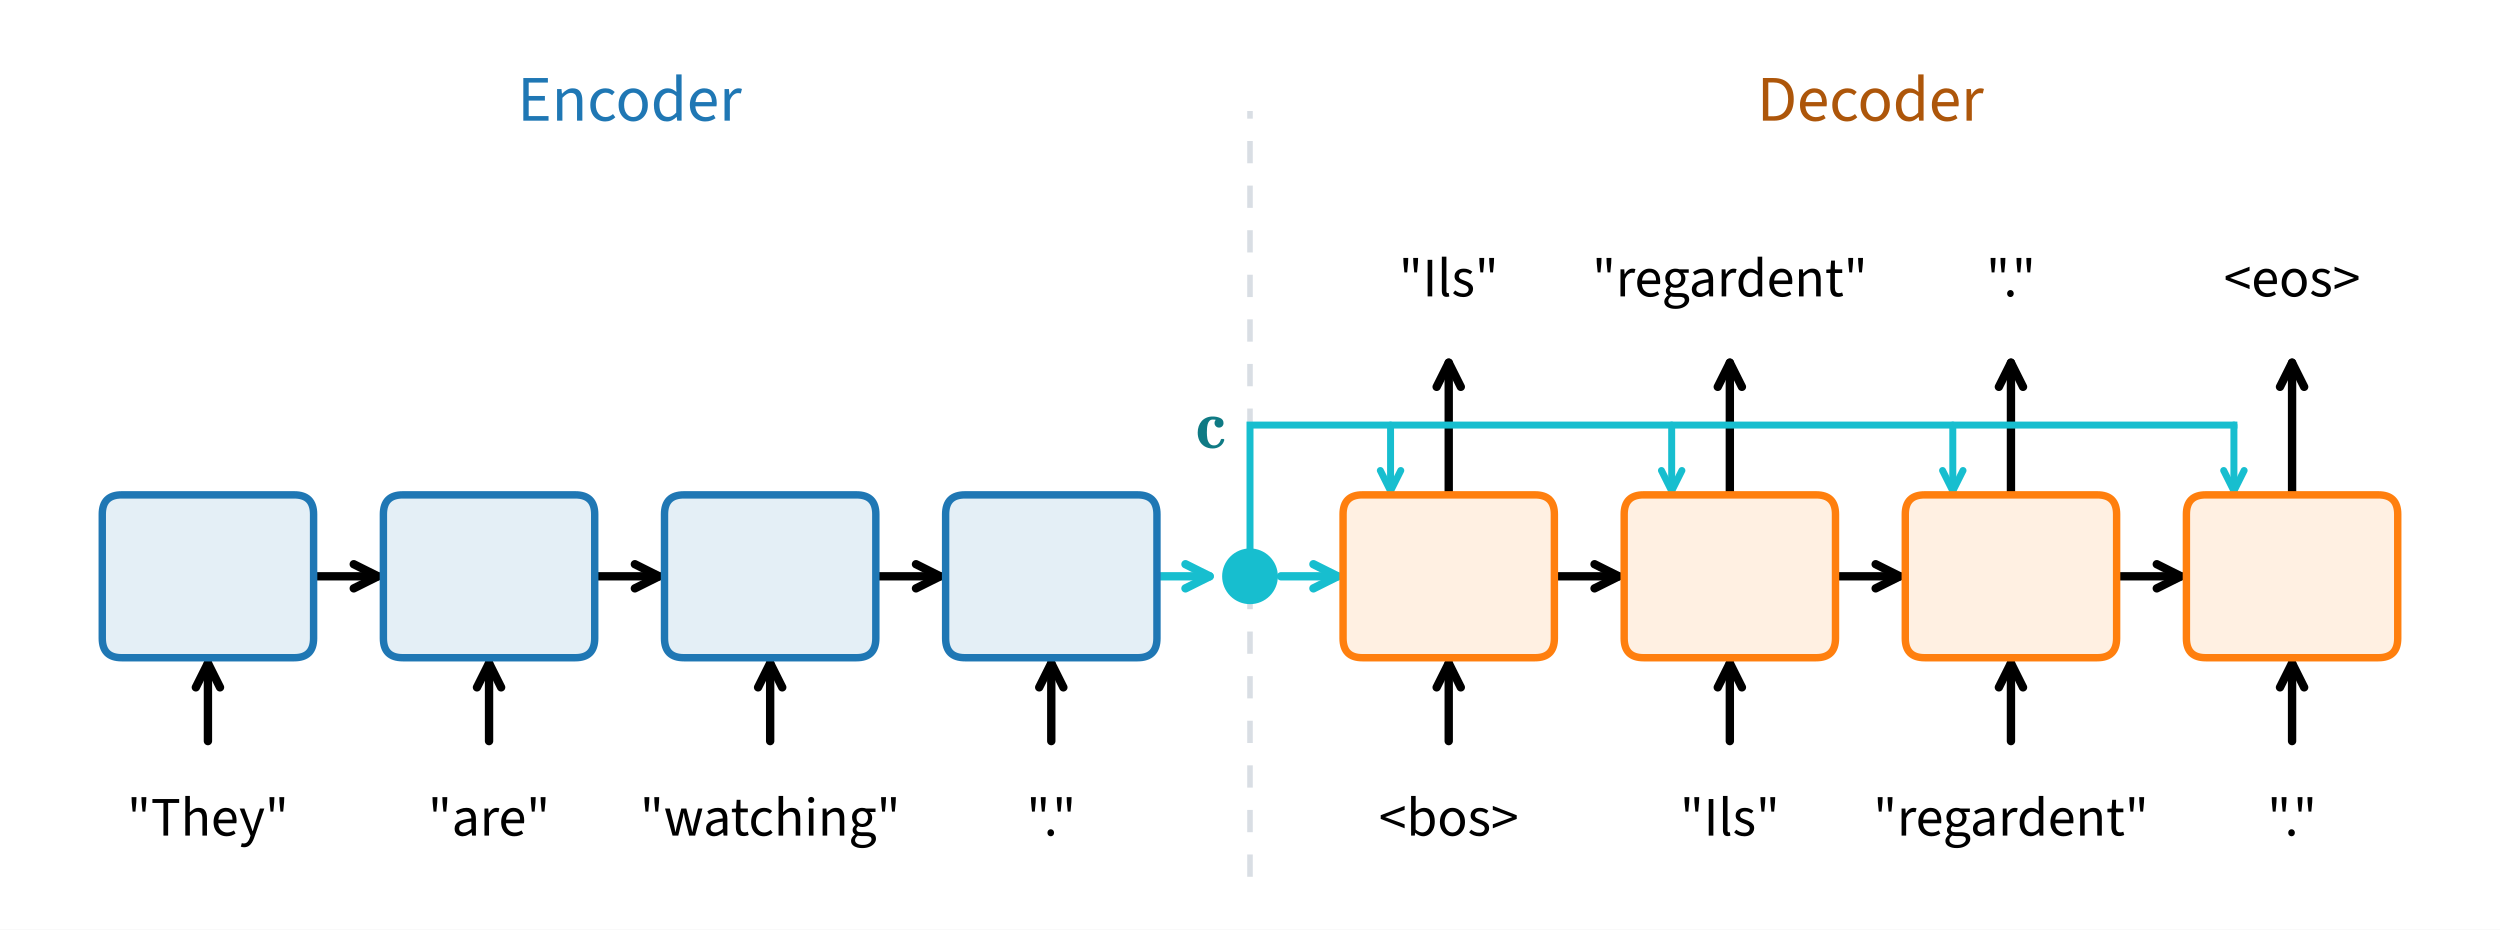
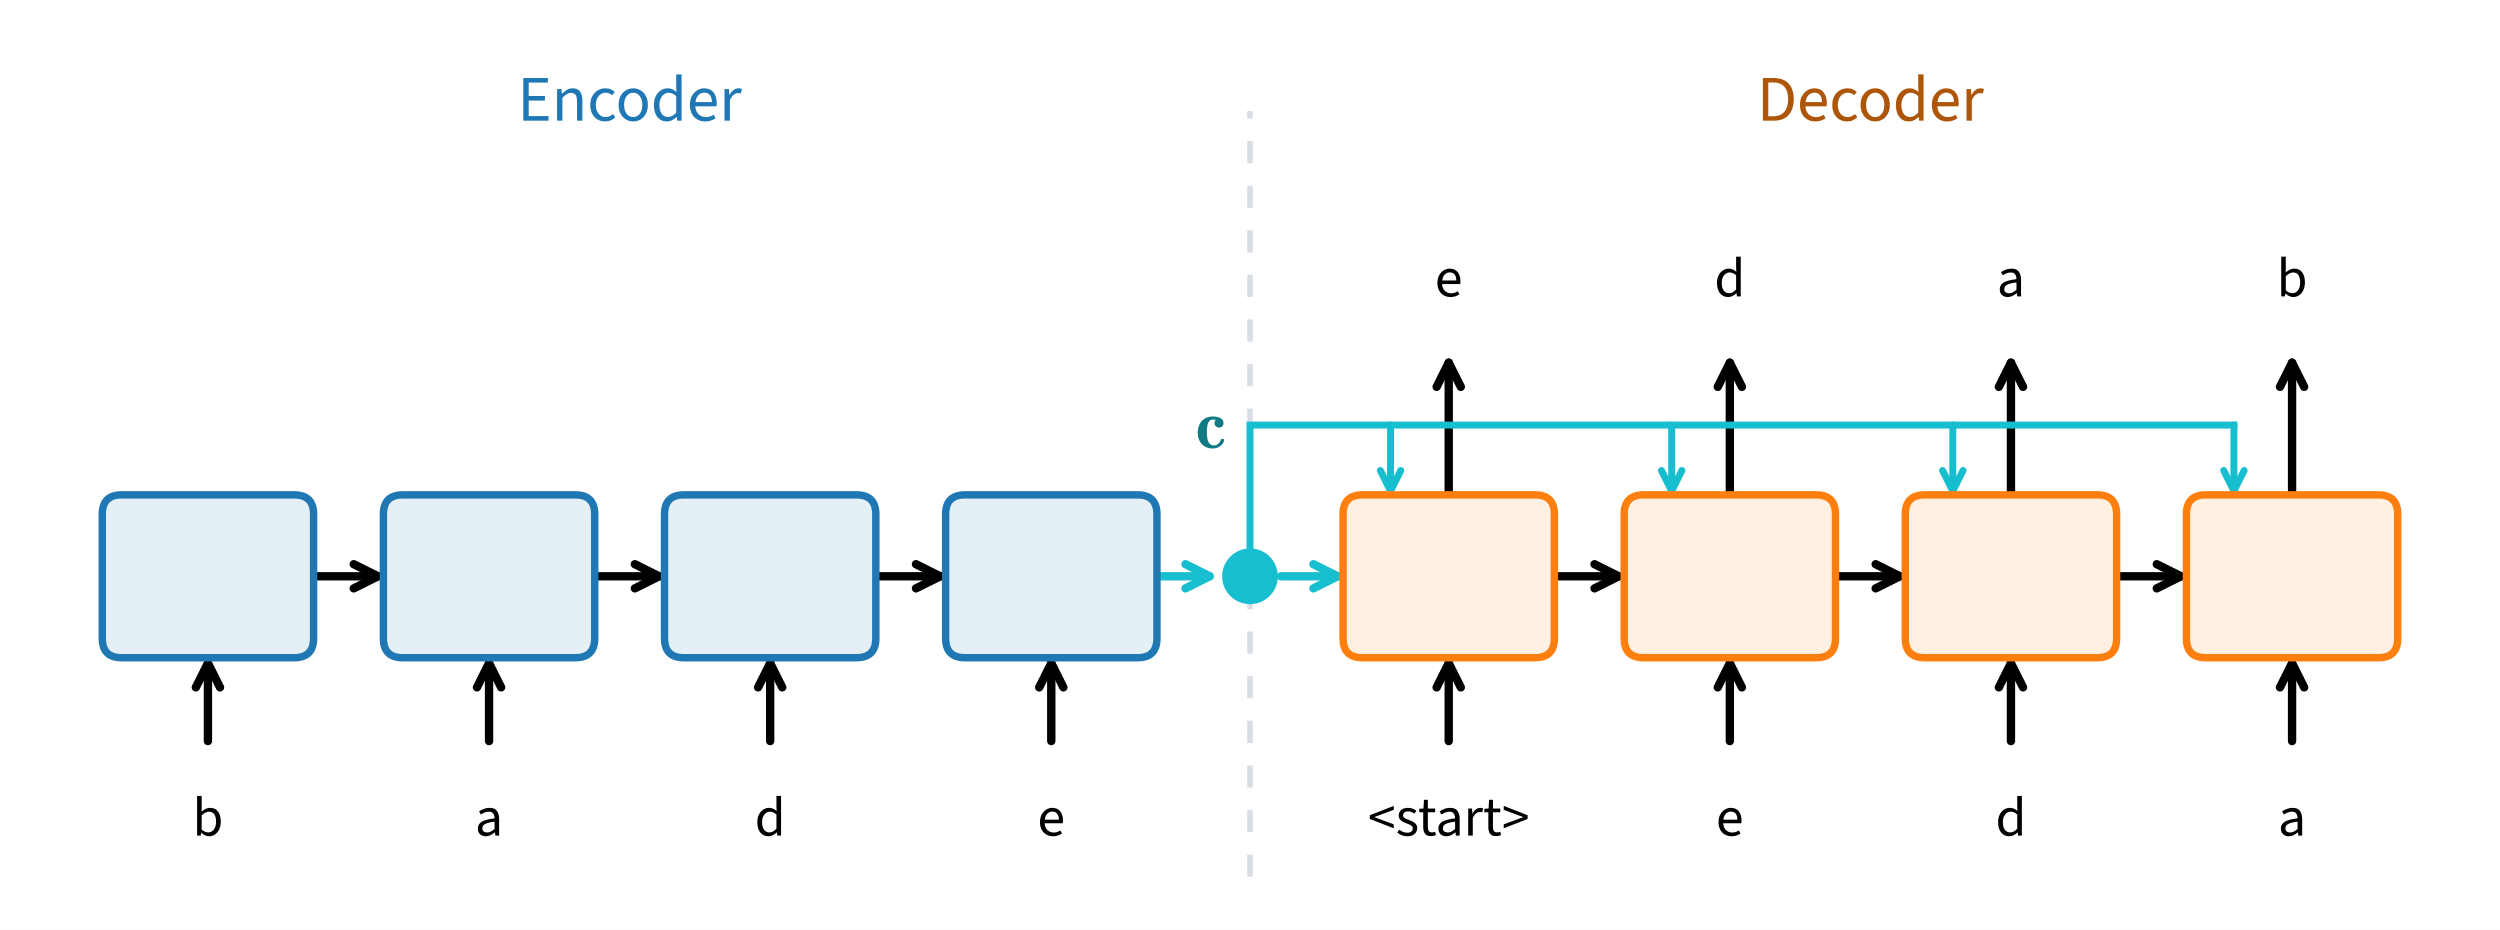
<svg xmlns="http://www.w3.org/2000/svg" xmlns:xlink="http://www.w3.org/1999/xlink" width="538.183pt" height="200.124pt" viewBox="0 0 538.183 200.124" version="1.1">
  <defs>
    <style type="text/css">*{stroke-linejoin: round; stroke-linecap: butt}</style>
  </defs>
  <g id="figure_1">
    <g id="patch_1">
      <path d="M 0 200.124  L 538.183 200.124  L 538.183 0  L 0 0  z " style="fill: #ffffff" />
    </g>
    <g id="axes_1">
      <g id="patch_2">
        <path d="M 44.762 159.535  Q 44.762 150.145 44.762 142.767  " style="fill: none; stroke: #000000; stroke-width: 1.8; stroke-linecap: round" />
        <path d="M 42.162 147.967  L 44.762 142.767  L 47.362 147.967  " style="fill: none; stroke: #000000; stroke-width: 1.8; stroke-linecap: round" />
      </g>
      <g id="patch_3">
        <path d="M 105.279 159.535  Q 105.279 150.145 105.279 142.767  " style="fill: none; stroke: #000000; stroke-width: 1.8; stroke-linecap: round" />
        <path d="M 102.679 147.967  L 105.279 142.767  L 107.879 147.967  " style="fill: none; stroke: #000000; stroke-width: 1.8; stroke-linecap: round" />
      </g>
      <g id="patch_4">
        <path d="M 66.673 124.06  Q 75.021 124.06 81.355 124.06  " style="fill: none; stroke: #000000; stroke-width: 1.8; stroke-linecap: round" />
        <path d="M 76.155 121.46  L 81.355 124.06  L 76.155 126.66  " style="fill: none; stroke: #000000; stroke-width: 1.8; stroke-linecap: round" />
      </g>
      <g id="patch_5">
        <path d="M 165.796 159.535  Q 165.796 150.145 165.796 142.767  " style="fill: none; stroke: #000000; stroke-width: 1.8; stroke-linecap: round" />
        <path d="M 163.196 147.967  L 165.796 142.767  L 168.396 147.967  " style="fill: none; stroke: #000000; stroke-width: 1.8; stroke-linecap: round" />
      </g>
      <g id="patch_6">
        <path d="M 127.19 124.06  Q 135.537 124.06 141.872 124.06  " style="fill: none; stroke: #000000; stroke-width: 1.8; stroke-linecap: round" />
        <path d="M 136.672 121.46  L 141.872 124.06  L 136.672 126.66  " style="fill: none; stroke: #000000; stroke-width: 1.8; stroke-linecap: round" />
      </g>
      <g id="patch_7">
        <path d="M 226.313 159.535  Q 226.313 150.145 226.313 142.767  " style="fill: none; stroke: #000000; stroke-width: 1.8; stroke-linecap: round" />
        <path d="M 223.713 147.967  L 226.313 142.767  L 228.913 147.967  " style="fill: none; stroke: #000000; stroke-width: 1.8; stroke-linecap: round" />
      </g>
      <g id="patch_8">
        <path d="M 187.707 124.06  Q 196.054 124.06 202.389 124.06  " style="fill: none; stroke: #000000; stroke-width: 1.8; stroke-linecap: round" />
        <path d="M 197.189 121.46  L 202.389 124.06  L 197.189 126.66  " style="fill: none; stroke: #000000; stroke-width: 1.8; stroke-linecap: round" />
      </g>
      <g id="patch_9">
        <path d="M 248.224 124.06  Q 255.319 124.06 260.402 124.06  " style="fill: none; stroke: #17becf; stroke-width: 1.8; stroke-linecap: round" />
        <path d="M 255.202 121.46  L 260.402 124.06  L 255.202 126.66  " style="fill: none; stroke: #17becf; stroke-width: 1.8; stroke-linecap: round" />
      </g>
      <g id="patch_10">
        <path d="M 299.35 91.506  Q 299.35 99.436 299.35 105.689  " style="fill: none; stroke: #17becf; stroke-width: 1.5; stroke-linecap: round" />
        <path d="M 301.55 101.289  L 299.35 105.689  L 297.15 101.289  " style="fill: none; stroke: #17becf; stroke-width: 1.5; stroke-linecap: round" />
      </g>
      <g id="patch_11">
        <path d="M 359.867 91.506  Q 359.867 99.436 359.867 105.689  " style="fill: none; stroke: #17becf; stroke-width: 1.5; stroke-linecap: round" />
        <path d="M 362.067 101.289  L 359.867 105.689  L 357.667 101.289  " style="fill: none; stroke: #17becf; stroke-width: 1.5; stroke-linecap: round" />
      </g>
      <g id="patch_12">
        <path d="M 420.384 91.506  Q 420.384 99.436 420.384 105.689  " style="fill: none; stroke: #17becf; stroke-width: 1.5; stroke-linecap: round" />
        <path d="M 422.584 101.289  L 420.384 105.689  L 418.184 101.289  " style="fill: none; stroke: #17becf; stroke-width: 1.5; stroke-linecap: round" />
      </g>
      <g id="patch_13">
        <path d="M 480.901 91.506  Q 480.901 99.436 480.901 105.689  " style="fill: none; stroke: #17becf; stroke-width: 1.5; stroke-linecap: round" />
        <path d="M 483.101 101.289  L 480.901 105.689  L 478.701 101.289  " style="fill: none; stroke: #17becf; stroke-width: 1.5; stroke-linecap: round" />
      </g>
      <g id="patch_14">
        <path d="M 311.871 159.535  Q 311.871 150.145 311.871 142.767  " style="fill: none; stroke: #000000; stroke-width: 1.8; stroke-linecap: round" />
        <path d="M 309.271 147.967  L 311.871 142.767  L 314.471 147.967  " style="fill: none; stroke: #000000; stroke-width: 1.8; stroke-linecap: round" />
      </g>
      <g id="patch_15">
        <path d="M 311.871 107.366  Q 311.871 91.715 311.871 78.076  " style="fill: none; stroke: #000000; stroke-width: 1.8; stroke-linecap: round" />
        <path d="M 309.271 83.276  L 311.871 78.076  L 314.471 83.276  " style="fill: none; stroke: #000000; stroke-width: 1.8; stroke-linecap: round" />
      </g>
      <g id="patch_16">
        <path d="M 275.769 124.06  Q 282.864 124.06 287.947 124.06  " style="fill: none; stroke: #17becf; stroke-width: 1.8; stroke-linecap: round" />
        <path d="M 282.747 121.46  L 287.947 124.06  L 282.747 126.66  " style="fill: none; stroke: #17becf; stroke-width: 1.8; stroke-linecap: round" />
      </g>
      <g id="patch_17">
        <path d="M 372.388 159.535  Q 372.388 150.145 372.388 142.767  " style="fill: none; stroke: #000000; stroke-width: 1.8; stroke-linecap: round" />
        <path d="M 369.788 147.967  L 372.388 142.767  L 374.988 147.967  " style="fill: none; stroke: #000000; stroke-width: 1.8; stroke-linecap: round" />
      </g>
      <g id="patch_18">
        <path d="M 372.388 107.366  Q 372.388 91.715 372.388 78.076  " style="fill: none; stroke: #000000; stroke-width: 1.8; stroke-linecap: round" />
        <path d="M 369.788 83.276  L 372.388 78.076  L 374.988 83.276  " style="fill: none; stroke: #000000; stroke-width: 1.8; stroke-linecap: round" />
      </g>
      <g id="patch_19">
        <path d="M 333.782 124.06  Q 342.129 124.06 348.464 124.06  " style="fill: none; stroke: #000000; stroke-width: 1.8; stroke-linecap: round" />
        <path d="M 343.264 121.46  L 348.464 124.06  L 343.264 126.66  " style="fill: none; stroke: #000000; stroke-width: 1.8; stroke-linecap: round" />
      </g>
      <g id="patch_20">
        <path d="M 432.904 159.535  Q 432.904 150.145 432.904 142.767  " style="fill: none; stroke: #000000; stroke-width: 1.8; stroke-linecap: round" />
        <path d="M 430.304 147.967  L 432.904 142.767  L 435.504 147.967  " style="fill: none; stroke: #000000; stroke-width: 1.8; stroke-linecap: round" />
      </g>
      <g id="patch_21">
        <path d="M 432.904 107.366  Q 432.904 91.715 432.904 78.076  " style="fill: none; stroke: #000000; stroke-width: 1.8; stroke-linecap: round" />
        <path d="M 430.304 83.276  L 432.904 78.076  L 435.504 83.276  " style="fill: none; stroke: #000000; stroke-width: 1.8; stroke-linecap: round" />
      </g>
      <g id="patch_22">
        <path d="M 394.299 124.06  Q 402.646 124.06 408.981 124.06  " style="fill: none; stroke: #000000; stroke-width: 1.8; stroke-linecap: round" />
        <path d="M 403.781 121.46  L 408.981 124.06  L 403.781 126.66  " style="fill: none; stroke: #000000; stroke-width: 1.8; stroke-linecap: round" />
      </g>
      <g id="patch_23">
        <path d="M 493.421 159.535  Q 493.421 150.145 493.421 142.767  " style="fill: none; stroke: #000000; stroke-width: 1.8; stroke-linecap: round" />
        <path d="M 490.821 147.967  L 493.421 142.767  L 496.021 147.967  " style="fill: none; stroke: #000000; stroke-width: 1.8; stroke-linecap: round" />
      </g>
      <g id="patch_24">
        <path d="M 493.421 107.366  Q 493.421 91.715 493.421 78.076  " style="fill: none; stroke: #000000; stroke-width: 1.8; stroke-linecap: round" />
        <path d="M 490.821 83.276  L 493.421 78.076  L 496.021 83.276  " style="fill: none; stroke: #000000; stroke-width: 1.8; stroke-linecap: round" />
      </g>
      <g id="patch_25">
        <path d="M 454.816 124.06  Q 463.163 124.06 469.498 124.06  " style="fill: none; stroke: #000000; stroke-width: 1.8; stroke-linecap: round" />
        <path d="M 464.298 121.46  L 469.498 124.06  L 464.298 126.66  " style="fill: none; stroke: #000000; stroke-width: 1.8; stroke-linecap: round" />
      </g>
      <g id="line2d_1">
        <path d="M 269.092 188.75  L 269.092 23.894  " clip-path="url(#pae9f139d31)" style="fill: none; stroke-dasharray: 4.8,4.8; stroke-dashoffset: 0; stroke: #d9dee4; stroke-width: 1.2" />
      </g>
      <g id="patch_26">
        <path d="M 26.19 141.589  L 63.335 141.589  Q 67.508 141.589 67.508 137.415  L 67.508 110.705  Q 67.508 106.531 63.335 106.531  L 26.19 106.531  Q 22.016 106.531 22.016 110.705  L 22.016 137.415  Q 22.016 141.589 26.19 141.589  z " clip-path="url(#pae9f139d31)" style="fill: #e4eff6; stroke: #1f77b4; stroke-width: 1.6; stroke-linejoin: miter" />
      </g>
      <g id="patch_27">
        <path d="M 86.707 141.589  L 123.851 141.589  Q 128.025 141.589 128.025 137.415  L 128.025 110.705  Q 128.025 106.531 123.851 106.531  L 86.707 106.531  Q 82.533 106.531 82.533 110.705  L 82.533 137.415  Q 82.533 141.589 86.707 141.589  z " clip-path="url(#pae9f139d31)" style="fill: #e4eff6; stroke: #1f77b4; stroke-width: 1.6; stroke-linejoin: miter" />
      </g>
      <g id="patch_28">
        <path d="M 147.223 141.589  L 184.368 141.589  Q 188.542 141.589 188.542 137.415  L 188.542 110.705  Q 188.542 106.531 184.368 106.531  L 147.223 106.531  Q 143.05 106.531 143.05 110.705  L 143.05 137.415  Q 143.05 141.589 147.223 141.589  z " clip-path="url(#pae9f139d31)" style="fill: #e4eff6; stroke: #1f77b4; stroke-width: 1.6; stroke-linejoin: miter" />
      </g>
      <g id="patch_29">
        <path d="M 207.74 141.589  L 244.885 141.589  Q 249.059 141.589 249.059 137.415  L 249.059 110.705  Q 249.059 106.531 244.885 106.531  L 207.74 106.531  Q 203.567 106.531 203.567 110.705  L 203.567 137.415  Q 203.567 141.589 207.74 141.589  z " clip-path="url(#pae9f139d31)" style="fill: #e4eff6; stroke: #1f77b4; stroke-width: 1.6; stroke-linejoin: miter" />
      </g>
      <g id="patch_30">
        <path d="M 293.298 141.589  L 330.443 141.589  Q 334.617 141.589 334.617 137.415  L 334.617 110.705  Q 334.617 106.531 330.443 106.531  L 293.298 106.531  Q 289.125 106.531 289.125 110.705  L 289.125 137.415  Q 289.125 141.589 293.298 141.589  z " clip-path="url(#pae9f139d31)" style="fill: #fff0e2; stroke: #ff7f0e; stroke-width: 1.6; stroke-linejoin: miter" />
      </g>
      <g id="patch_31">
        <path d="M 353.815 141.589  L 390.96 141.589  Q 395.134 141.589 395.134 137.415  L 395.134 110.705  Q 395.134 106.531 390.96 106.531  L 353.815 106.531  Q 349.642 106.531 349.642 110.705  L 349.642 137.415  Q 349.642 141.589 353.815 141.589  z " clip-path="url(#pae9f139d31)" style="fill: #fff0e2; stroke: #ff7f0e; stroke-width: 1.6; stroke-linejoin: miter" />
      </g>
      <g id="patch_32">
        <path d="M 414.332 141.589  L 451.477 141.589  Q 455.65 141.589 455.65 137.415  L 455.65 110.705  Q 455.65 106.531 451.477 106.531  L 414.332 106.531  Q 410.158 106.531 410.158 110.705  L 410.158 137.415  Q 410.158 141.589 414.332 141.589  z " clip-path="url(#pae9f139d31)" style="fill: #fff0e2; stroke: #ff7f0e; stroke-width: 1.6; stroke-linejoin: miter" />
      </g>
      <g id="patch_33">
        <path d="M 474.849 141.589  L 511.994 141.589  Q 516.167 141.589 516.167 137.415  L 516.167 110.705  Q 516.167 106.531 511.994 106.531  L 474.849 106.531  Q 470.675 106.531 470.675 110.705  L 470.675 137.415  Q 470.675 141.589 474.849 141.589  z " clip-path="url(#pae9f139d31)" style="fill: #fff0e2; stroke: #ff7f0e; stroke-width: 1.6; stroke-linejoin: miter" />
      </g>
      <g id="text_1">
        <g style="fill: #1f77b4" transform="translate(111.3939 25.98108) scale(0.14 -0.14)">
          <defs>
            <path id="SourceSans3-Regular-6" d="M 576 0  L 576 4198  L 2995 4198  L 2995 3750  L 1107 3750  L 1107 2432  L 2701 2432  L 2701 1978  L 1107 1978  L 1107 454  L 3059 454  L 3059 0  L 576 0  z " transform="scale(0.015625)" />
            <path id="SourceSans3-Regular-29" d="M 525 0  L 525 3110  L 960 3110  L 1005 2662  L 1024 2662  Q 1248 2886 1497 3036  Q 1747 3187 2067 3187  Q 2560 3187 2787 2876  Q 3014 2566 3014 1971  L 3014 0  L 2490 0  L 2490 1901  Q 2490 2336 2349 2534  Q 2208 2733 1901 2733  Q 1664 2733 1475 2611  Q 1286 2490 1050 2253  L 1050 0  L 525 0  z " transform="scale(0.015625)" />
            <path id="SourceSans3-Regular-1e" d="M 1760 -77  Q 1344 -77 1011 115  Q 678 307 486 672  Q 294 1037 294 1549  Q 294 2074 502 2438  Q 710 2803 1052 2995  Q 1395 3187 1792 3187  Q 2099 3187 2320 3084  Q 2541 2982 2701 2822  L 2438 2502  Q 2317 2611 2166 2681  Q 2016 2752 1811 2752  Q 1536 2752 1315 2601  Q 1094 2451 966 2179  Q 838 1907 838 1549  Q 838 1018 1107 688  Q 1376 358 1805 358  Q 2016 358 2201 441  Q 2387 525 2528 653  L 2758 333  Q 2566 147 2313 35  Q 2061 -77 1760 -77  z " transform="scale(0.015625)" />
            <path id="SourceSans3-Regular-2a" d="M 1734 -77  Q 1357 -77 1027 115  Q 698 307 496 672  Q 294 1037 294 1549  Q 294 2074 496 2438  Q 698 2803 1027 2995  Q 1357 3187 1734 3187  Q 2118 3187 2444 2995  Q 2771 2803 2972 2438  Q 3174 2074 3174 1549  Q 3174 1037 2972 672  Q 2771 307 2444 115  Q 2118 -77 1734 -77  z M 1734 358  Q 2138 358 2384 688  Q 2630 1018 2630 1549  Q 2630 2086 2384 2419  Q 2138 2752 1734 2752  Q 1338 2752 1088 2419  Q 838 2086 838 1549  Q 838 1018 1088 688  Q 1338 358 1734 358  z " transform="scale(0.015625)" />
            <path id="SourceSans3-Regular-1f" d="M 1587 -77  Q 1005 -77 653 348  Q 301 774 301 1549  Q 301 2054 489 2422  Q 678 2790 988 2988  Q 1299 3187 1651 3187  Q 1920 3187 2118 3091  Q 2317 2995 2522 2829  L 2496 3360  L 2496 4557  L 3027 4557  L 3027 0  L 2592 0  L 2547 365  L 2528 365  Q 2349 186 2105 54  Q 1862 -77 1587 -77  z M 1702 365  Q 2112 365 2496 794  L 2496 2419  Q 2298 2598 2115 2672  Q 1933 2746 1741 2746  Q 1491 2746 1289 2595  Q 1088 2445 966 2179  Q 845 1914 845 1555  Q 845 998 1069 681  Q 1293 365 1702 365  z " transform="scale(0.015625)" />
            <path id="SourceSans3-Regular-20" d="M 1702 2758  Q 1510 2758 1328 2665  Q 1146 2573 1014 2368  Q 883 2163 838 1830  L 2458 1830  Q 2458 2285 2259 2521  Q 2061 2758 1702 2758  z M 1786 -77  Q 1370 -77 1027 115  Q 685 307 486 675  Q 288 1043 288 1555  Q 288 2061 489 2425  Q 691 2790 1014 2988  Q 1338 3187 1696 3187  Q 2298 3187 2614 2790  Q 2931 2394 2931 1728  Q 2931 1645 2924 1568  Q 2918 1491 2906 1414  L 826 1414  Q 864 890 1161 621  Q 1459 352 1850 352  Q 2074 352 2269 416  Q 2464 480 2624 589  L 2816 243  Q 2611 102 2358 12  Q 2106 -77 1786 -77  z " transform="scale(0.015625)" />
            <path id="SourceSans3-Regular-2d" d="M 525 0  L 525 3110  L 960 3110  L 1005 2547  L 1024 2547  Q 1178 2842 1408 3014  Q 1638 3187 1907 3187  Q 2093 3187 2240 3123  L 2125 2675  Q 2054 2694 1993 2704  Q 1933 2714 1837 2714  Q 1638 2714 1424 2554  Q 1210 2394 1050 1997  L 1050 0  L 525 0  z " transform="scale(0.015625)" />
          </defs>
          <use xlink:href="#SourceSans3-Regular-6" />
          <use xlink:href="#SourceSans3-Regular-29" transform="translate(52.70312 0)" />
          <use xlink:href="#SourceSans3-Regular-1e" transform="translate(107.4062 0)" />
          <use xlink:href="#SourceSans3-Regular-2a" transform="translate(150.9062 0)" />
          <use xlink:href="#SourceSans3-Regular-1f" transform="translate(205.1094 0)" />
          <use xlink:href="#SourceSans3-Regular-20" transform="translate(260.6094 0)" />
          <use xlink:href="#SourceSans3-Regular-2d" transform="translate(310.2031 0)" />
        </g>
      </g>
      <g id="text_2">
        <g style="fill: #ad560a" transform="translate(378.2445 25.98108) scale(0.14 -0.14)">
          <defs>
            <path id="SourceSans3-Regular-5" d="M 576 0  L 576 4198  L 1626 4198  Q 2598 4198 3104 3657  Q 3610 3117 3610 2118  Q 3610 1114 3107 557  Q 2605 0 1651 0  L 576 0  z M 1107 435  L 1587 435  Q 2323 435 2691 880  Q 3059 1325 3059 2118  Q 3059 2912 2691 3337  Q 2323 3763 1587 3763  L 1107 3763  L 1107 435  z " transform="scale(0.015625)" />
          </defs>
          <use xlink:href="#SourceSans3-Regular-5" />
          <use xlink:href="#SourceSans3-Regular-20" transform="translate(61.5 0)" />
          <use xlink:href="#SourceSans3-Regular-1e" transform="translate(111.0938 0)" />
          <use xlink:href="#SourceSans3-Regular-2a" transform="translate(154.5938 0)" />
          <use xlink:href="#SourceSans3-Regular-1f" transform="translate(208.7969 0)" />
          <use xlink:href="#SourceSans3-Regular-20" transform="translate(264.2969 0)" />
          <use xlink:href="#SourceSans3-Regular-2d" transform="translate(313.8906 0)" />
        </g>
      </g>
      <g id="text_3">
-         <g transform="translate(27.3631 179.8826) scale(0.12 -0.12)">
-           <defs>
-             <path id="SourceSans3-Regular-575" d="M 634 2758  L 531 3827  L 512 4416  L 1075 4416  L 1056 3827  L 954 2758  L 634 2758  z M 1767 2758  L 1664 3827  L 1645 4416  L 2208 4416  L 2189 3827  L 2087 2758  L 1767 2758  z " transform="scale(0.015625)" />
-             <path id="SourceSans3-Regular-15" d="M 1446 0  L 1446 3750  L 179 3750  L 179 4198  L 3251 4198  L 3251 3750  L 1984 3750  L 1984 0  L 1446 0  z " transform="scale(0.015625)" />
-             <path id="SourceSans3-Regular-23" d="M 525 0  L 525 4557  L 1050 4557  L 1050 3315  L 1030 2675  Q 1254 2886 1500 3036  Q 1747 3187 2067 3187  Q 2560 3187 2787 2876  Q 3014 2566 3014 1971  L 3014 0  L 2490 0  L 2490 1901  Q 2490 2336 2349 2534  Q 2208 2733 1901 2733  Q 1664 2733 1475 2611  Q 1286 2490 1050 2253  L 1050 0  L 525 0  z " transform="scale(0.015625)" />
-             <path id="SourceSans3-Regular-34" d="M 576 -1338  Q 474 -1338 381 -1318  Q 288 -1299 211 -1274  L 326 -864  Q 442 -902 550 -902  Q 813 -902 985 -713  Q 1158 -525 1254 -237  L 1325 -6  L 77 3110  L 621 3110  L 1254 1389  Q 1325 1190 1405 960  Q 1485 730 1555 512  L 1581 512  Q 1651 723 1715 953  Q 1779 1184 1843 1389  L 2400 3110  L 2912 3110  L 1741 -256  Q 1632 -563 1481 -806  Q 1331 -1050 1110 -1194  Q 890 -1338 576 -1338  z " transform="scale(0.015625)" />
-           </defs>
-           <use xlink:href="#SourceSans3-Regular-575" />
-           <use xlink:href="#SourceSans3-Regular-15" transform="translate(42.59375 0)" />
-           <use xlink:href="#SourceSans3-Regular-23" transform="translate(96.1875 0)" />
-           <use xlink:href="#SourceSans3-Regular-20" transform="translate(150.5938 0)" />
-           <use xlink:href="#SourceSans3-Regular-34" transform="translate(200.6875 0)" />
-           <use xlink:href="#SourceSans3-Regular-575" transform="translate(247.3906 0)" />
+         <g transform="translate(41.44434 179.8826) scale(0.12 -0.12)">
+           <defs>
+             <path id="SourceSans3-Regular-1d" d="M 1901 -77  Q 1683 -77 1449 28  Q 1216 134 1011 320  L 992 320  L 947 0  L 525 0  L 525 4557  L 1050 4557  L 1050 3315  L 1037 2752  Q 1248 2938 1501 3062  Q 1754 3187 2010 3187  Q 2618 3187 2931 2758  Q 3245 2330 3245 1606  Q 3245 1075 3056 697  Q 2867 320 2563 121  Q 2259 -77 1901 -77  z M 1811 365  Q 2195 365 2448 694  Q 2701 1024 2701 1600  Q 2701 2112 2512 2429  Q 2323 2746 1882 2746  Q 1683 2746 1478 2637  Q 1274 2528 1050 2323  L 1050 691  Q 1254 512 1456 438  Q 1658 365 1811 365  z " transform="scale(0.015625)" />
+           </defs>
+           <use xlink:href="#SourceSans3-Regular-1d" />
        </g>
      </g>
      <g id="text_4">
-         <g transform="translate(92.14553 179.8826) scale(0.12 -0.12)">
+         <g transform="translate(102.2546 179.8826) scale(0.12 -0.12)">
          <defs>
            <path id="SourceSans3-Regular-1c" d="M 1242 -77  Q 851 -77 588 153  Q 326 384 326 806  Q 326 1331 787 1600  Q 1248 1869 2246 1978  Q 2246 2176 2188 2349  Q 2131 2522 1993 2634  Q 1856 2746 1600 2746  Q 1331 2746 1094 2643  Q 858 2541 672 2426  L 467 2784  Q 685 2931 1001 3059  Q 1318 3187 1690 3187  Q 2259 3187 2515 2838  Q 2771 2490 2771 1907  L 2771 0  L 2336 0  L 2291 371  L 2272 371  Q 2042 186 1789 54  Q 1536 -77 1242 -77  z M 1389 358  Q 1613 358 1817 460  Q 2022 563 2246 762  L 2246 1600  Q 1722 1542 1414 1440  Q 1107 1338 976 1190  Q 845 1043 845 838  Q 845 582 1005 470  Q 1165 358 1389 358  z " transform="scale(0.015625)" />
          </defs>
-           <use xlink:href="#SourceSans3-Regular-575" />
-           <use xlink:href="#SourceSans3-Regular-1c" transform="translate(42.59375 0)" />
-           <use xlink:href="#SourceSans3-Regular-2d" transform="translate(93 0)" />
-           <use xlink:href="#SourceSans3-Regular-20" transform="translate(126.7031 0)" />
-           <use xlink:href="#SourceSans3-Regular-575" transform="translate(176.2969 0)" />
+           <use xlink:href="#SourceSans3-Regular-1c" />
        </g>
      </g>
      <g id="text_5">
-         <g transform="translate(137.7645 179.8826) scale(0.12 -0.12)">
-           <defs>
-             <path id="SourceSans3-Regular-32" d="M 1018 0  L 154 3110  L 704 3110  L 1158 1312  Q 1210 1101 1254 889  Q 1299 678 1338 429  L 1363 429  Q 1414 678 1462 889  Q 1510 1101 1562 1312  L 2022 3110  L 2598 3110  L 3066 1312  Q 3123 1101 3174 889  Q 3226 678 3270 429  L 3296 429  Q 3347 678 3392 889  Q 3437 1101 3482 1312  L 3936 3110  L 4448 3110  L 3610 0  L 2925 0  L 2509 1664  Q 2451 1882 2406 2096  Q 2362 2310 2310 2586  L 2285 2586  Q 2240 2310 2192 2092  Q 2144 1875 2086 1664  L 1670 0  L 1018 0  z " transform="scale(0.015625)" />
-             <path id="SourceSans3-Regular-2f" d="M 1504 -58  Q 1005 -58 809 227  Q 614 512 614 979  L 614 2682  L 154 2682  L 154 3078  L 640 3110  L 704 4109  L 1146 4109  L 1146 3110  L 1984 3110  L 1984 2682  L 1146 2682  L 1146 966  Q 1146 685 1251 528  Q 1357 371 1626 371  Q 1709 371 1798 387  Q 1888 403 1978 448  L 2086 77  Q 1965 13 1814 -22  Q 1664 -58 1504 -58  z " transform="scale(0.015625)" />
-             <path id="SourceSans3-Regular-24" d="M 525 0  L 525 3110  L 1050 3110  L 1050 0  L 525 0  z M 787 3750  Q 633 3750 534 3843  Q 435 3936 435 4096  Q 435 4250 534 4346  Q 633 4442 787 4442  Q 941 4442 1040 4346  Q 1139 4250 1139 4096  Q 1139 3936 1040 3843  Q 941 3750 787 3750  z " transform="scale(0.015625)" />
-             <path id="SourceSans3-Regular-22" d="M 1574 -1434  Q 1005 -1434 646 -1216  Q 288 -998 288 -595  Q 288 -397 409 -214  Q 531 -32 742 109  L 742 134  Q 627 205 547 333  Q 467 461 467 640  Q 467 838 576 985  Q 685 1133 806 1216  L 806 1242  Q 653 1370 528 1587  Q 403 1805 403 2080  Q 403 2419 563 2668  Q 723 2918 992 3052  Q 1261 3187 1574 3187  Q 1702 3187 1817 3164  Q 1933 3142 2016 3110  L 3098 3110  L 3098 2707  L 2451 2707  L 2451 2682  Q 2560 2579 2637 2425  Q 2714 2272 2714 2061  Q 2714 1734 2560 1491  Q 2406 1248 2150 1117  Q 1894 986 1574 986  Q 1325 986 1107 1094  Q 1024 1024 966 937  Q 909 851 909 723  Q 909 576 1027 480  Q 1146 384 1459 384  L 2061 384  Q 2605 384 2877 208  Q 3149 32 3149 -358  Q 3149 -646 2957 -889  Q 2765 -1133 2413 -1283  Q 2061 -1434 1574 -1434  z M 1574 1338  Q 1843 1338 2038 1539  Q 2234 1741 2234 2080  Q 2234 2419 2042 2611  Q 1850 2803 1574 2803  Q 1299 2803 1107 2611  Q 915 2419 915 2080  Q 915 1741 1110 1539  Q 1306 1338 1574 1338  z M 1651 -1069  Q 2099 -1069 2368 -873  Q 2637 -678 2637 -435  Q 2637 -218 2473 -134  Q 2310 -51 2010 -51  L 1472 -51  Q 1382 -51 1276 -38  Q 1171 -26 1069 0  Q 902 -122 825 -256  Q 749 -390 749 -525  Q 749 -774 989 -921  Q 1229 -1069 1651 -1069  z " transform="scale(0.015625)" />
-           </defs>
-           <use xlink:href="#SourceSans3-Regular-575" />
-           <use xlink:href="#SourceSans3-Regular-32" transform="translate(42.59375 0)" />
-           <use xlink:href="#SourceSans3-Regular-1c" transform="translate(113.5 0)" />
-           <use xlink:href="#SourceSans3-Regular-2f" transform="translate(162.5 0)" />
-           <use xlink:href="#SourceSans3-Regular-1e" transform="translate(194.8906 0)" />
-           <use xlink:href="#SourceSans3-Regular-23" transform="translate(240.4844 0)" />
-           <use xlink:href="#SourceSans3-Regular-24" transform="translate(294.8906 0)" />
-           <use xlink:href="#SourceSans3-Regular-29" transform="translate(319.4844 0)" />
-           <use xlink:href="#SourceSans3-Regular-22" transform="translate(374.1875 0)" />
-           <use xlink:href="#SourceSans3-Regular-575" transform="translate(424.5938 0)" />
+         <g transform="translate(162.4658 179.8826) scale(0.12 -0.12)">
+           <use xlink:href="#SourceSans3-Regular-1f" />
        </g>
      </g>
      <g id="text_6">
-         <g transform="translate(220.9726 179.8826) scale(0.12 -0.12)">
-           <defs>
-             <path id="SourceSans3-Regular-56b" d="M 800 -77  Q 640 -77 528 35  Q 416 147 416 320  Q 416 506 528 618  Q 640 730 800 730  Q 954 730 1066 618  Q 1178 506 1178 320  Q 1178 147 1066 35  Q 954 -77 800 -77  z " transform="scale(0.015625)" />
-           </defs>
-           <use xlink:href="#SourceSans3-Regular-575" />
-           <use xlink:href="#SourceSans3-Regular-56b" transform="translate(31.09375 0)" />
-           <use xlink:href="#SourceSans3-Regular-575" transform="translate(46.40625 0)" />
+         <g transform="translate(223.337 179.8826) scale(0.12 -0.12)">
+           <use xlink:href="#SourceSans3-Regular-20" />
        </g>
      </g>
      <g id="line2d_2">
        <path d="M 269.092 119.052  L 269.092 91.506  L 480.901 91.506  " clip-path="url(#pae9f139d31)" style="fill: none; stroke: #17becf; stroke-width: 1.5; stroke-linejoin: miter; stroke-linecap: square" />
      </g>
      <g id="text_7">
        <g style="fill: #0f7a84" transform="translate(257.3334 96.56118) scale(0.15 -0.15)">
          <defs>
            <path id="Cmb10-7b" d="M 1594 -38  Q 1172 -38 858 150  Q 544 338 378 667  Q 213 997 213 1422  Q 213 1738 308 2008  Q 403 2278 579 2478  Q 756 2678 1017 2789  Q 1278 2900 1594 2900  Q 1969 2900 2276 2762  Q 2584 2625 2584 2297  Q 2584 2119 2468 2000  Q 2353 1881 2175 1881  Q 1997 1881 1878 2003  Q 1759 2125 1759 2297  Q 1759 2491 1881 2591  Q 1766 2619 1600 2619  Q 1406 2619 1293 2497  Q 1181 2375 1132 2194  Q 1084 2013 1070 1830  Q 1056 1647 1056 1428  Q 1056 1134 1098 876  Q 1141 619 1287 431  Q 1434 244 1716 244  Q 1950 244 2112 398  Q 2275 553 2338 788  Q 2363 828 2413 838  L 2578 838  Q 2656 816 2656 750  Q 2656 744 2650 716  Q 2553 363 2261 162  Q 1969 -38 1594 -38  z " transform="scale(0.015625)" />
          </defs>
          <use xlink:href="#Cmb10-7b" transform="translate(0 0.6875)" />
        </g>
      </g>
      <g id="text_8">
-         <g transform="translate(296.8221 179.8826) scale(0.12 -0.12)">
+         <g transform="translate(294.4755 179.8826) scale(0.12 -0.12)">
          <defs>
            <path id="SourceSans3-Regular-879" d="M 2963 838  L 218 1914  L 218 2336  L 2963 3411  L 2963 2957  L 1613 2458  L 755 2138  L 755 2112  L 1613 1792  L 2963 1293  L 2963 838  z " transform="scale(0.015625)" />
-             <path id="SourceSans3-Regular-1d" d="M 1901 -77  Q 1683 -77 1449 28  Q 1216 134 1011 320  L 992 320  L 947 0  L 525 0  L 525 4557  L 1050 4557  L 1050 3315  L 1037 2752  Q 1248 2938 1501 3062  Q 1754 3187 2010 3187  Q 2618 3187 2931 2758  Q 3245 2330 3245 1606  Q 3245 1075 3056 697  Q 2867 320 2563 121  Q 2259 -77 1901 -77  z M 1811 365  Q 2195 365 2448 694  Q 2701 1024 2701 1600  Q 2701 2112 2512 2429  Q 2323 2746 1882 2746  Q 1683 2746 1478 2637  Q 1274 2528 1050 2323  L 1050 691  Q 1254 512 1456 438  Q 1658 365 1811 365  z " transform="scale(0.015625)" />
            <path id="SourceSans3-Regular-2e" d="M 1338 -77  Q 998 -77 697 41  Q 397 160 179 371  L 422 678  Q 627 512 848 422  Q 1069 333 1357 333  Q 1664 333 1817 477  Q 1971 621 1971 819  Q 1971 979 1868 1084  Q 1766 1190 1606 1264  Q 1446 1338 1267 1402  Q 1037 1485 825 1597  Q 614 1709 483 1878  Q 352 2048 352 2304  Q 352 2682 637 2934  Q 922 3187 1427 3187  Q 1715 3187 1964 3088  Q 2214 2989 2394 2835  L 2150 2534  Q 1990 2650 1814 2714  Q 1638 2778 1427 2778  Q 1133 2778 995 2643  Q 858 2509 858 2330  Q 858 2118 1043 2009  Q 1229 1901 1517 1798  Q 1760 1715 1981 1600  Q 2202 1485 2339 1309  Q 2477 1133 2477 851  Q 2477 602 2345 390  Q 2214 179 1961 51  Q 1709 -77 1338 -77  z " transform="scale(0.015625)" />
+             <path id="SourceSans3-Regular-2f" d="M 1504 -58  Q 1005 -58 809 227  Q 614 512 614 979  L 614 2682  L 154 2682  L 154 3078  L 640 3110  L 704 4109  L 1146 4109  L 1146 3110  L 1984 3110  L 1984 2682  L 1146 2682  L 1146 966  Q 1146 685 1251 528  Q 1357 371 1626 371  Q 1709 371 1798 387  Q 1888 403 1978 448  L 2086 77  Q 1965 13 1814 -22  Q 1664 -58 1504 -58  z " transform="scale(0.015625)" />
            <path id="SourceSans3-Regular-87a" d="M 218 838  L 218 1293  L 1568 1792  L 2426 2112  L 2426 2138  L 1568 2458  L 218 2957  L 218 3411  L 2963 2336  L 2963 1914  L 218 838  z " transform="scale(0.015625)" />
          </defs>
          <use xlink:href="#SourceSans3-Regular-879" />
-           <use xlink:href="#SourceSans3-Regular-1d" transform="translate(49.70312 0)" />
-           <use xlink:href="#SourceSans3-Regular-2a" transform="translate(105 0)" />
-           <use xlink:href="#SourceSans3-Regular-2e" transform="translate(159.2031 0)" />
-           <use xlink:href="#SourceSans3-Regular-87a" transform="translate(201.1094 0)" />
+           <use xlink:href="#SourceSans3-Regular-2e" transform="translate(49.70312 0)" />
+           <use xlink:href="#SourceSans3-Regular-2f" transform="translate(89.60938 0)" />
+           <use xlink:href="#SourceSans3-Regular-1c" transform="translate(121.3125 0)" />
+           <use xlink:href="#SourceSans3-Regular-2d" transform="translate(171.7188 0)" />
+           <use xlink:href="#SourceSans3-Regular-2f" transform="translate(206.4219 0)" />
+           <use xlink:href="#SourceSans3-Regular-87a" transform="translate(240.2188 0)" />
        </g>
      </g>
      <g id="text_9">
-         <g transform="translate(301.1374 63.80481) scale(0.12 -0.12)">
-           <defs>
-             <path id="SourceSans3-Regular-a" d="M 576 0  L 576 4198  L 1107 4198  L 1107 0  L 576 0  z " transform="scale(0.015625)" />
-             <path id="SourceSans3-Regular-27" d="M 1082 -58  Q 787 -58 656 124  Q 525 307 525 640  L 525 4557  L 1050 4557  L 1050 602  Q 1050 480 1094 429  Q 1139 378 1203 378  Q 1229 378 1251 381  Q 1274 384 1312 390  L 1382 -6  Q 1267 -58 1082 -58  z " transform="scale(0.015625)" />
-           </defs>
-           <use xlink:href="#SourceSans3-Regular-575" />
-           <use xlink:href="#SourceSans3-Regular-a" transform="translate(42.59375 0)" />
-           <use xlink:href="#SourceSans3-Regular-27" transform="translate(68.89062 0)" />
-           <use xlink:href="#SourceSans3-Regular-2e" transform="translate(94.39062 0)" />
-           <use xlink:href="#SourceSans3-Regular-575" transform="translate(136.2969 0)" />
+         <g transform="translate(308.8952 63.80481) scale(0.12 -0.12)">
+           <use xlink:href="#SourceSans3-Regular-20" />
        </g>
      </g>
      <g id="text_10">
-         <g transform="translate(361.6542 179.8826) scale(0.12 -0.12)">
-           <use xlink:href="#SourceSans3-Regular-575" />
-           <use xlink:href="#SourceSans3-Regular-a" transform="translate(42.59375 0)" />
-           <use xlink:href="#SourceSans3-Regular-27" transform="translate(68.89062 0)" />
-           <use xlink:href="#SourceSans3-Regular-2e" transform="translate(94.39062 0)" />
-           <use xlink:href="#SourceSans3-Regular-575" transform="translate(136.2969 0)" />
+         <g transform="translate(369.412 179.8826) scale(0.12 -0.12)">
+           <use xlink:href="#SourceSans3-Regular-20" />
        </g>
      </g>
      <g id="text_11">
-         <g transform="translate(342.7476 63.80481) scale(0.12 -0.12)">
-           <use xlink:href="#SourceSans3-Regular-575" />
-           <use xlink:href="#SourceSans3-Regular-2d" transform="translate(42.59375 0)" />
-           <use xlink:href="#SourceSans3-Regular-20" transform="translate(76.29688 0)" />
-           <use xlink:href="#SourceSans3-Regular-22" transform="translate(124.8906 0)" />
-           <use xlink:href="#SourceSans3-Regular-1c" transform="translate(173.7031 0)" />
-           <use xlink:href="#SourceSans3-Regular-2d" transform="translate(224.1094 0)" />
-           <use xlink:href="#SourceSans3-Regular-1f" transform="translate(257.8125 0)" />
-           <use xlink:href="#SourceSans3-Regular-20" transform="translate(313.3125 0)" />
-           <use xlink:href="#SourceSans3-Regular-29" transform="translate(362.9062 0)" />
-           <use xlink:href="#SourceSans3-Regular-2f" transform="translate(417.6094 0)" />
-           <use xlink:href="#SourceSans3-Regular-575" transform="translate(451.4062 0)" />
+         <g transform="translate(369.0576 63.80481) scale(0.12 -0.12)">
+           <use xlink:href="#SourceSans3-Regular-1f" />
        </g>
      </g>
      <g id="text_12">
-         <g transform="translate(403.2644 179.8826) scale(0.12 -0.12)">
-           <use xlink:href="#SourceSans3-Regular-575" />
-           <use xlink:href="#SourceSans3-Regular-2d" transform="translate(42.59375 0)" />
-           <use xlink:href="#SourceSans3-Regular-20" transform="translate(76.29688 0)" />
-           <use xlink:href="#SourceSans3-Regular-22" transform="translate(124.8906 0)" />
-           <use xlink:href="#SourceSans3-Regular-1c" transform="translate(173.7031 0)" />
-           <use xlink:href="#SourceSans3-Regular-2d" transform="translate(224.1094 0)" />
-           <use xlink:href="#SourceSans3-Regular-1f" transform="translate(257.8125 0)" />
-           <use xlink:href="#SourceSans3-Regular-20" transform="translate(313.3125 0)" />
-           <use xlink:href="#SourceSans3-Regular-29" transform="translate(362.9062 0)" />
-           <use xlink:href="#SourceSans3-Regular-2f" transform="translate(417.6094 0)" />
-           <use xlink:href="#SourceSans3-Regular-575" transform="translate(451.4062 0)" />
+         <g transform="translate(429.5744 179.8826) scale(0.12 -0.12)">
+           <use xlink:href="#SourceSans3-Regular-1f" />
        </g>
      </g>
      <g id="text_13">
-         <g transform="translate(427.5644 63.80481) scale(0.12 -0.12)">
-           <use xlink:href="#SourceSans3-Regular-575" />
-           <use xlink:href="#SourceSans3-Regular-56b" transform="translate(31.09375 0)" />
-           <use xlink:href="#SourceSans3-Regular-575" transform="translate(46.40625 0)" />
+         <g transform="translate(429.8801 63.80481) scale(0.12 -0.12)">
+           <use xlink:href="#SourceSans3-Regular-1c" />
        </g>
      </g>
      <g id="text_14">
-         <g transform="translate(488.0813 179.8826) scale(0.12 -0.12)">
-           <use xlink:href="#SourceSans3-Regular-575" />
-           <use xlink:href="#SourceSans3-Regular-56b" transform="translate(31.09375 0)" />
-           <use xlink:href="#SourceSans3-Regular-575" transform="translate(46.40625 0)" />
+         <g transform="translate(490.3969 179.8826) scale(0.12 -0.12)">
+           <use xlink:href="#SourceSans3-Regular-1c" />
        </g>
      </g>
      <g id="text_15">
-         <g transform="translate(478.7147 63.80481) scale(0.12 -0.12)">
-           <use xlink:href="#SourceSans3-Regular-879" />
-           <use xlink:href="#SourceSans3-Regular-20" transform="translate(49.70312 0)" />
-           <use xlink:href="#SourceSans3-Regular-2a" transform="translate(99.29688 0)" />
-           <use xlink:href="#SourceSans3-Regular-2e" transform="translate(153.5 0)" />
-           <use xlink:href="#SourceSans3-Regular-87a" transform="translate(195.4062 0)" />
+         <g transform="translate(490.1034 63.80481) scale(0.12 -0.12)">
+           <use xlink:href="#SourceSans3-Regular-1d" />
        </g>
      </g>
      <g id="line2d_3">
        <defs>
          <path id="mcb7a22bc65" d="M 0 5.5  C 1.459 5.5 2.858 4.92 3.889 3.889  C 4.92 2.858 5.5 1.459 5.5 0  C 5.5 -1.459 4.92 -2.858 3.889 -3.889  C 2.858 -4.92 1.459 -5.5 0 -5.5  C -1.459 -5.5 -2.858 -4.92 -3.889 -3.889  C -4.92 -2.858 -5.5 -1.459 -5.5 0  C -5.5 1.459 -4.92 2.858 -3.889 3.889  C -2.858 4.92 -1.459 5.5 0 5.5  z " style="stroke: #17becf" />
        </defs>
        <g clip-path="url(#pae9f139d31)">
          <use xlink:href="#mcb7a22bc65" x="269.092" y="124.06" style="fill: #17becf; stroke: #17becf" />
        </g>
      </g>
    </g>
  </g>
  <defs>
    <clipPath id="pae9f139d31">
      <rect x="7.2" y="7.2" width="523.783" height="185.724" />
    </clipPath>
  </defs>
</svg>
